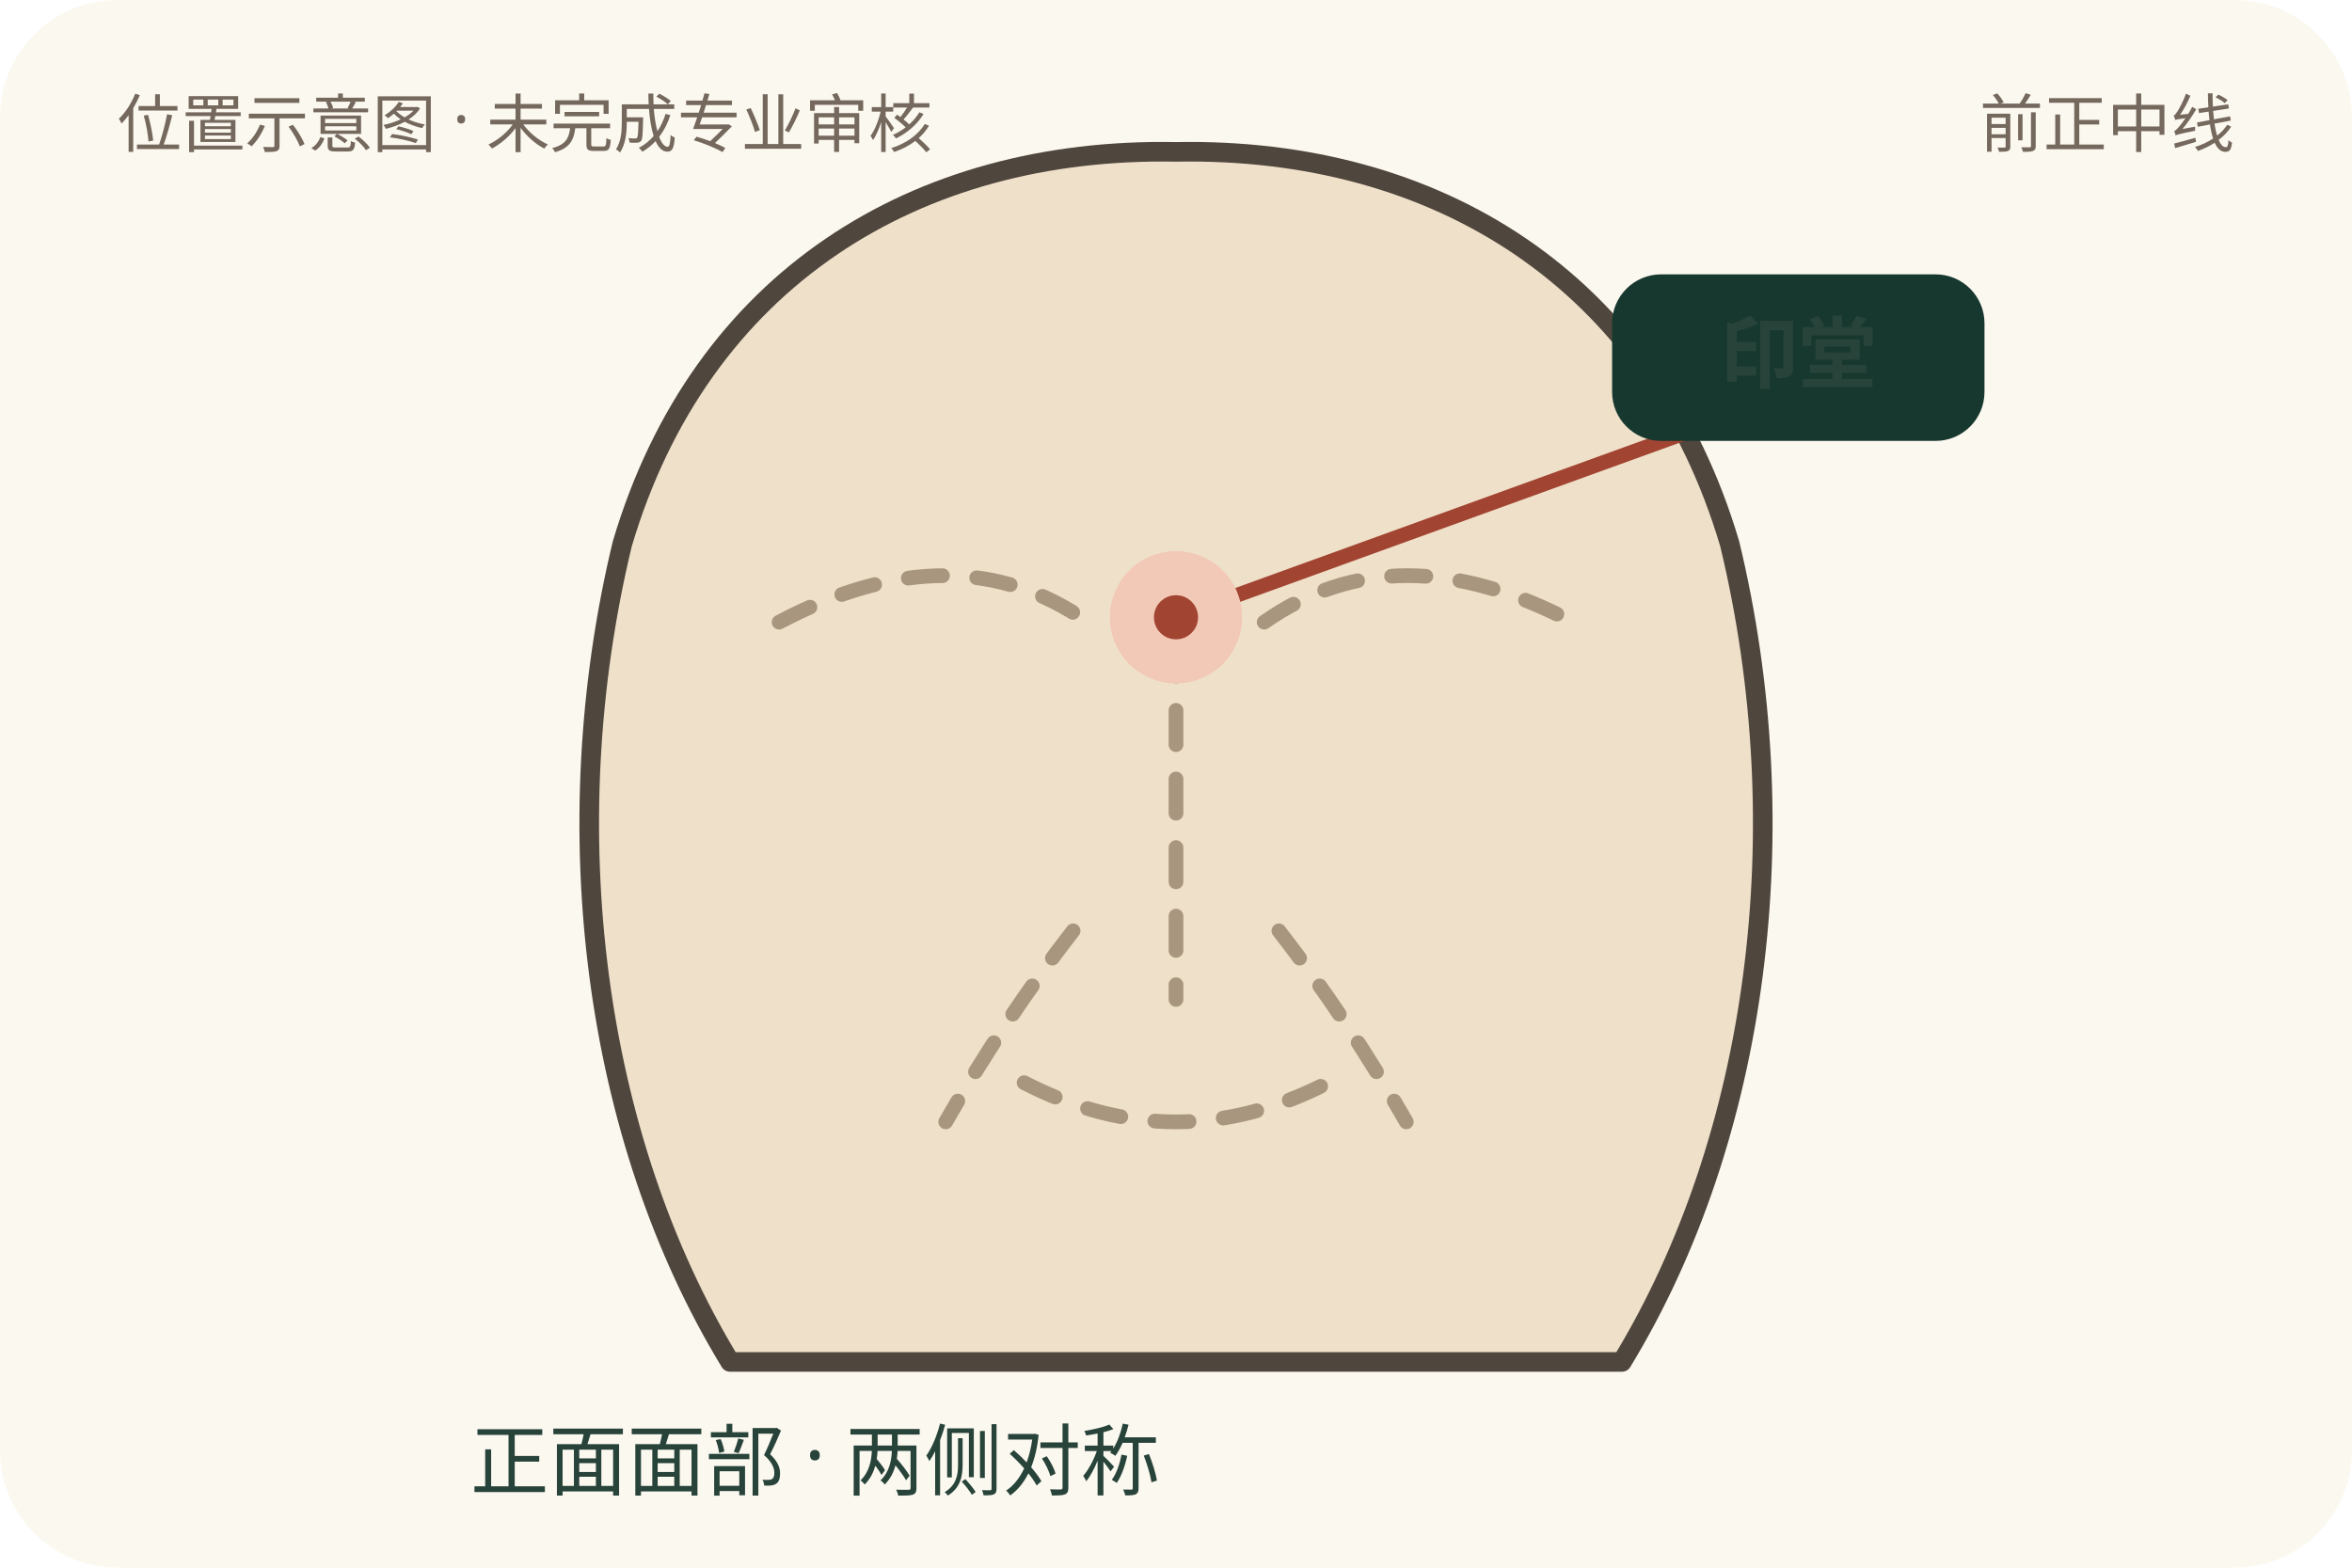
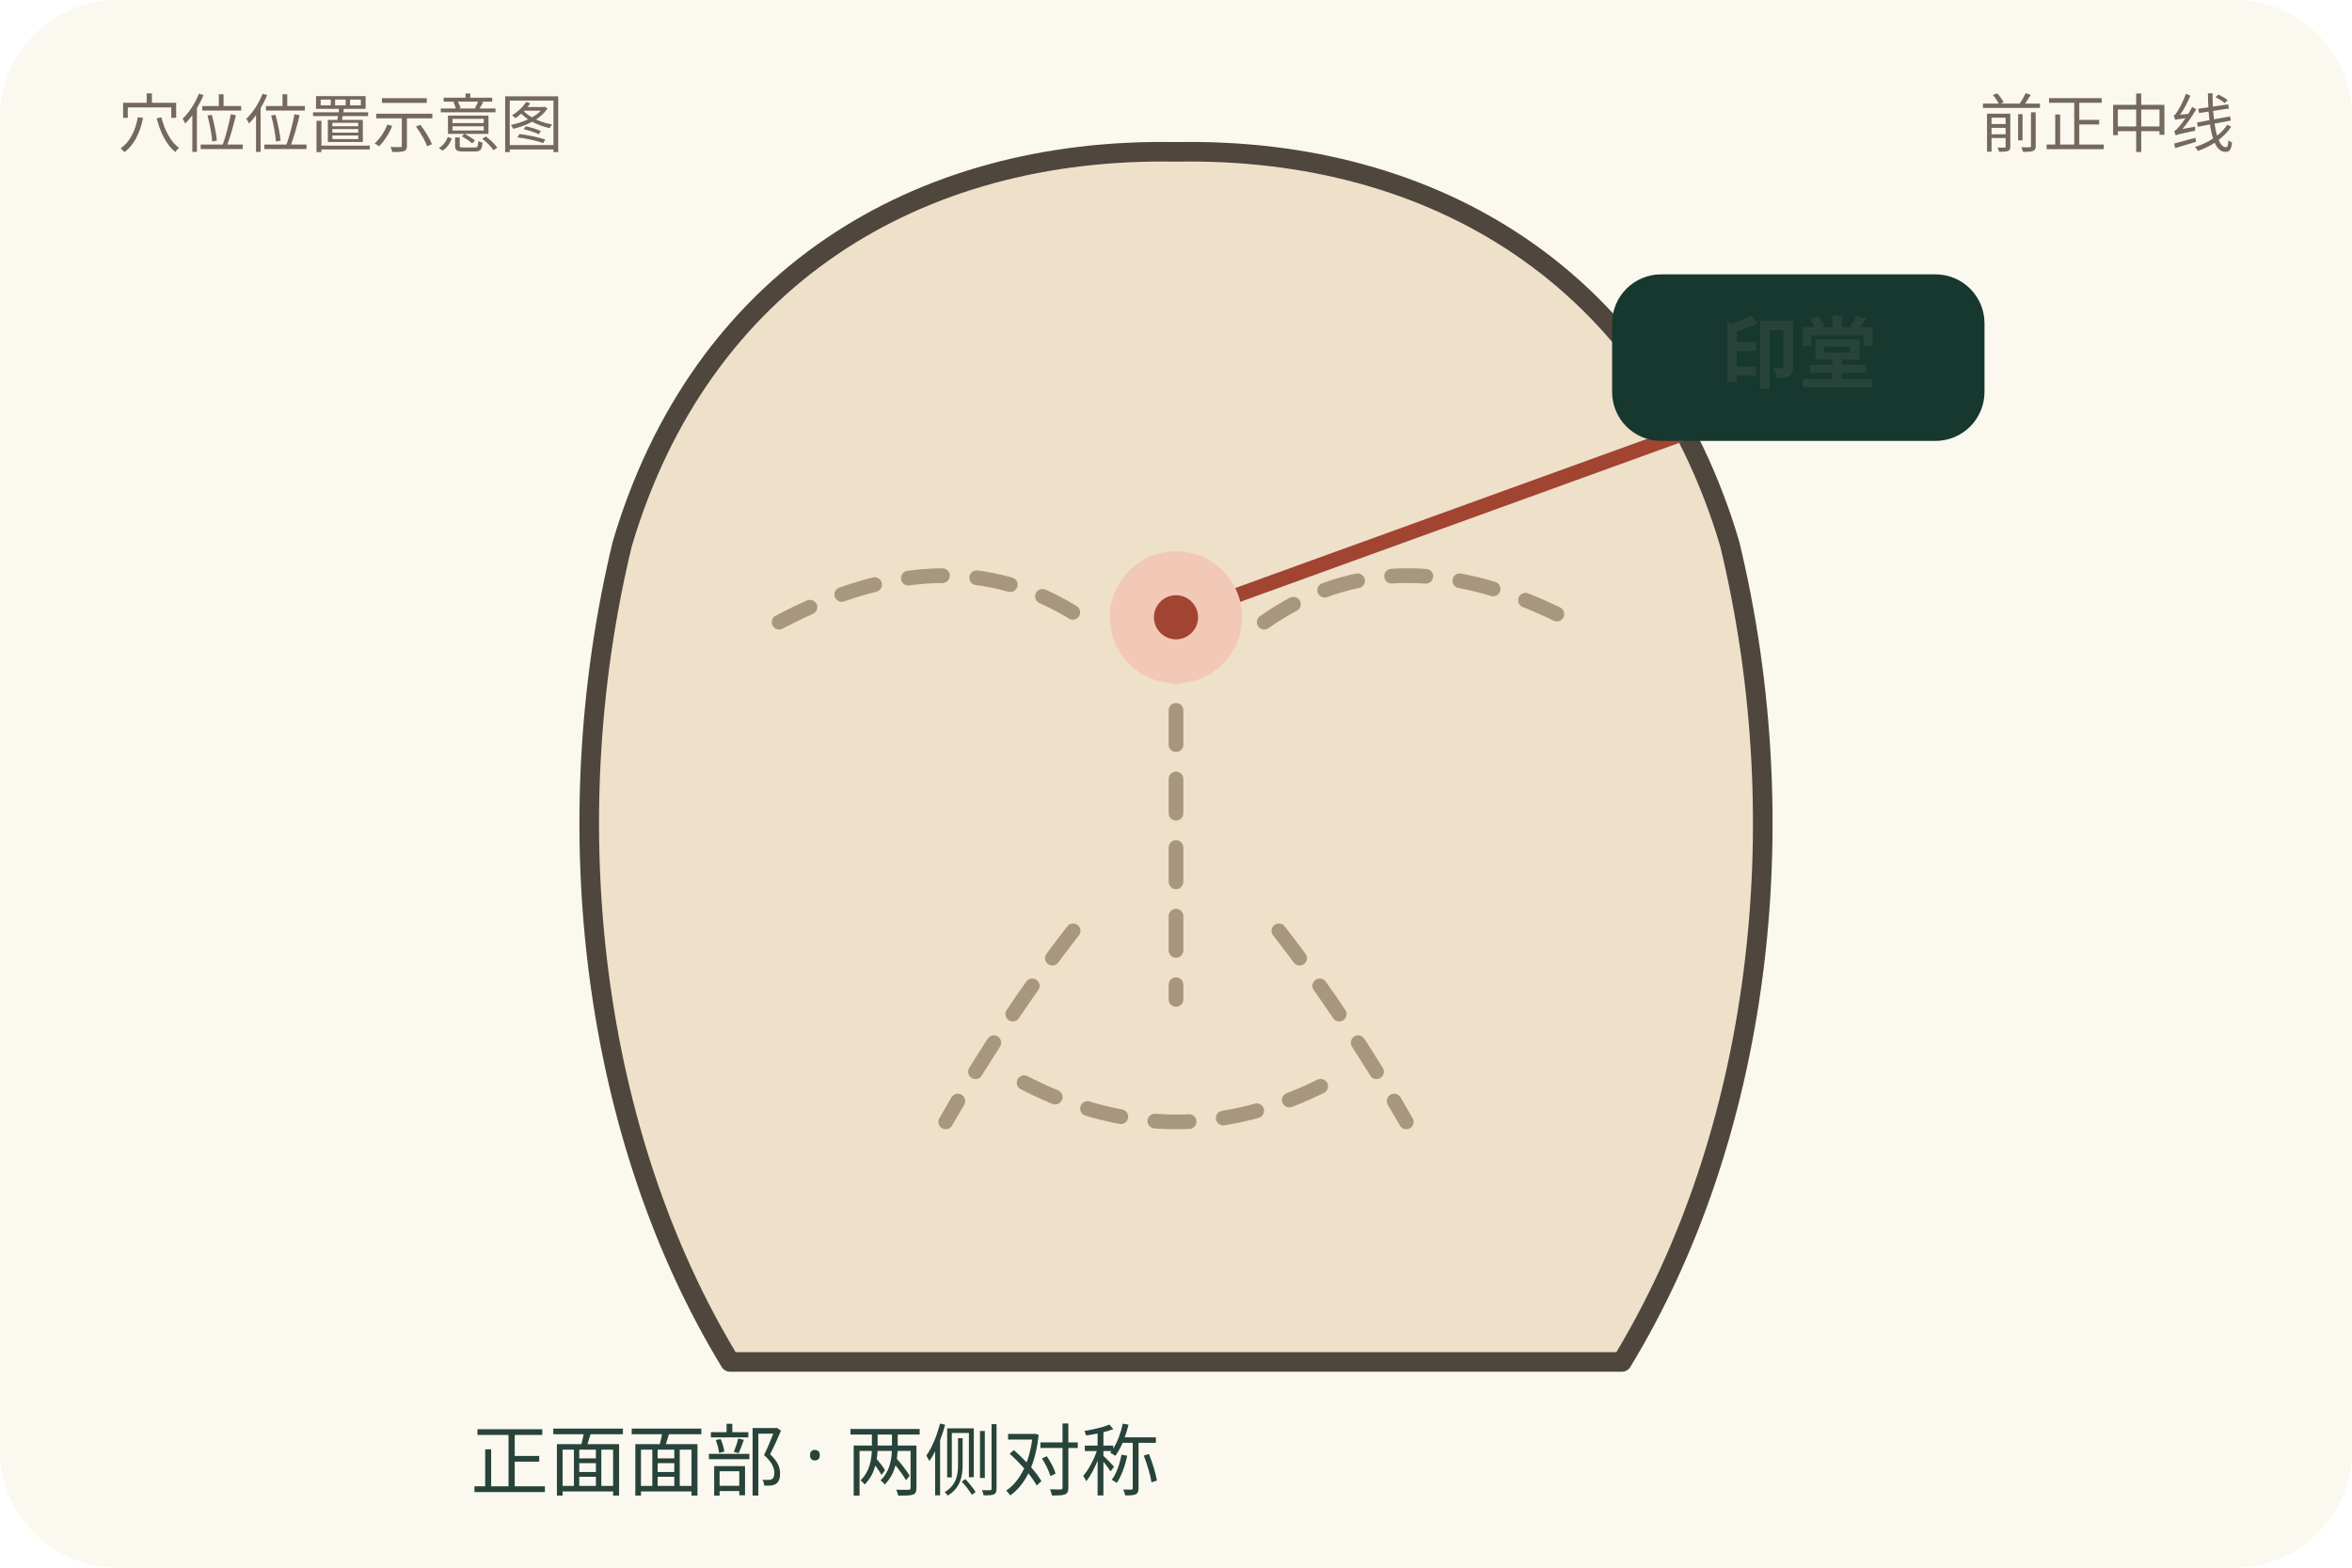
<svg xmlns="http://www.w3.org/2000/svg" viewBox="0 0 480 320" role="img" aria-labelledby="title desc">
  <style>
    .body{fill:#efe0c9;stroke:#4f463d;stroke-width:4;stroke-linejoin:round}
    .landmark{fill:none;stroke:#a9967e;stroke-width:3;stroke-linecap:round;stroke-dasharray:7 7}
    .landmark-fill{fill:#a9967e}
    .leader{fill:none;stroke:#a24432;stroke-width:3}
    .acupoint-marker{fill:#a24432;stroke:#f2c8b7;stroke-width:9}
    text{fill:#28443a;font:16px sans-serif}.label{font-weight:700}.tag,.orientation,.landmark-label{font-size:13px;fill:#75685d}.landmark-label{font-weight:700}
  </style>
  <rect width="480" height="320" rx="24" fill="#fbf8f0" />
-   <text class="tag" x="24" y="30">位置示意图 · 未完成专业审核</text>
+   <text class="tag" x="24" y="30">穴位位置示意图</text>
  <text class="orientation" x="456" y="30" text-anchor="end">前正中线</text>
  <path class="body" d="M149 278 C121 232 113 169 127 111 C143 57 187 30 240 31 C293 30 337 57 353 111 C367 169 359 232 331 278 Z" />
  <path class="landmark" d="M159 127 Q195 108 222 127 M258 127 Q285 108 321 127 M240 117 L240 204 M209 221 Q240 237 271 221" />
  <path class="landmark" d="M219 190 Q205 208 193 229 M261 190 Q275 208 287 229" />
  <text x="96" y="304">正面面部 · 两侧对称</text>
  <path class="leader" d="M240 126 L367 80" />
  <circle class="acupoint-marker" cx="240" cy="126" r="9" />
  <rect x="329" y="56" width="76" height="34" rx="10" fill="#17382f" />
  <text class="label" x="367" y="78" text-anchor="middle" fill="#fffaf2">印堂</text>
</svg>
